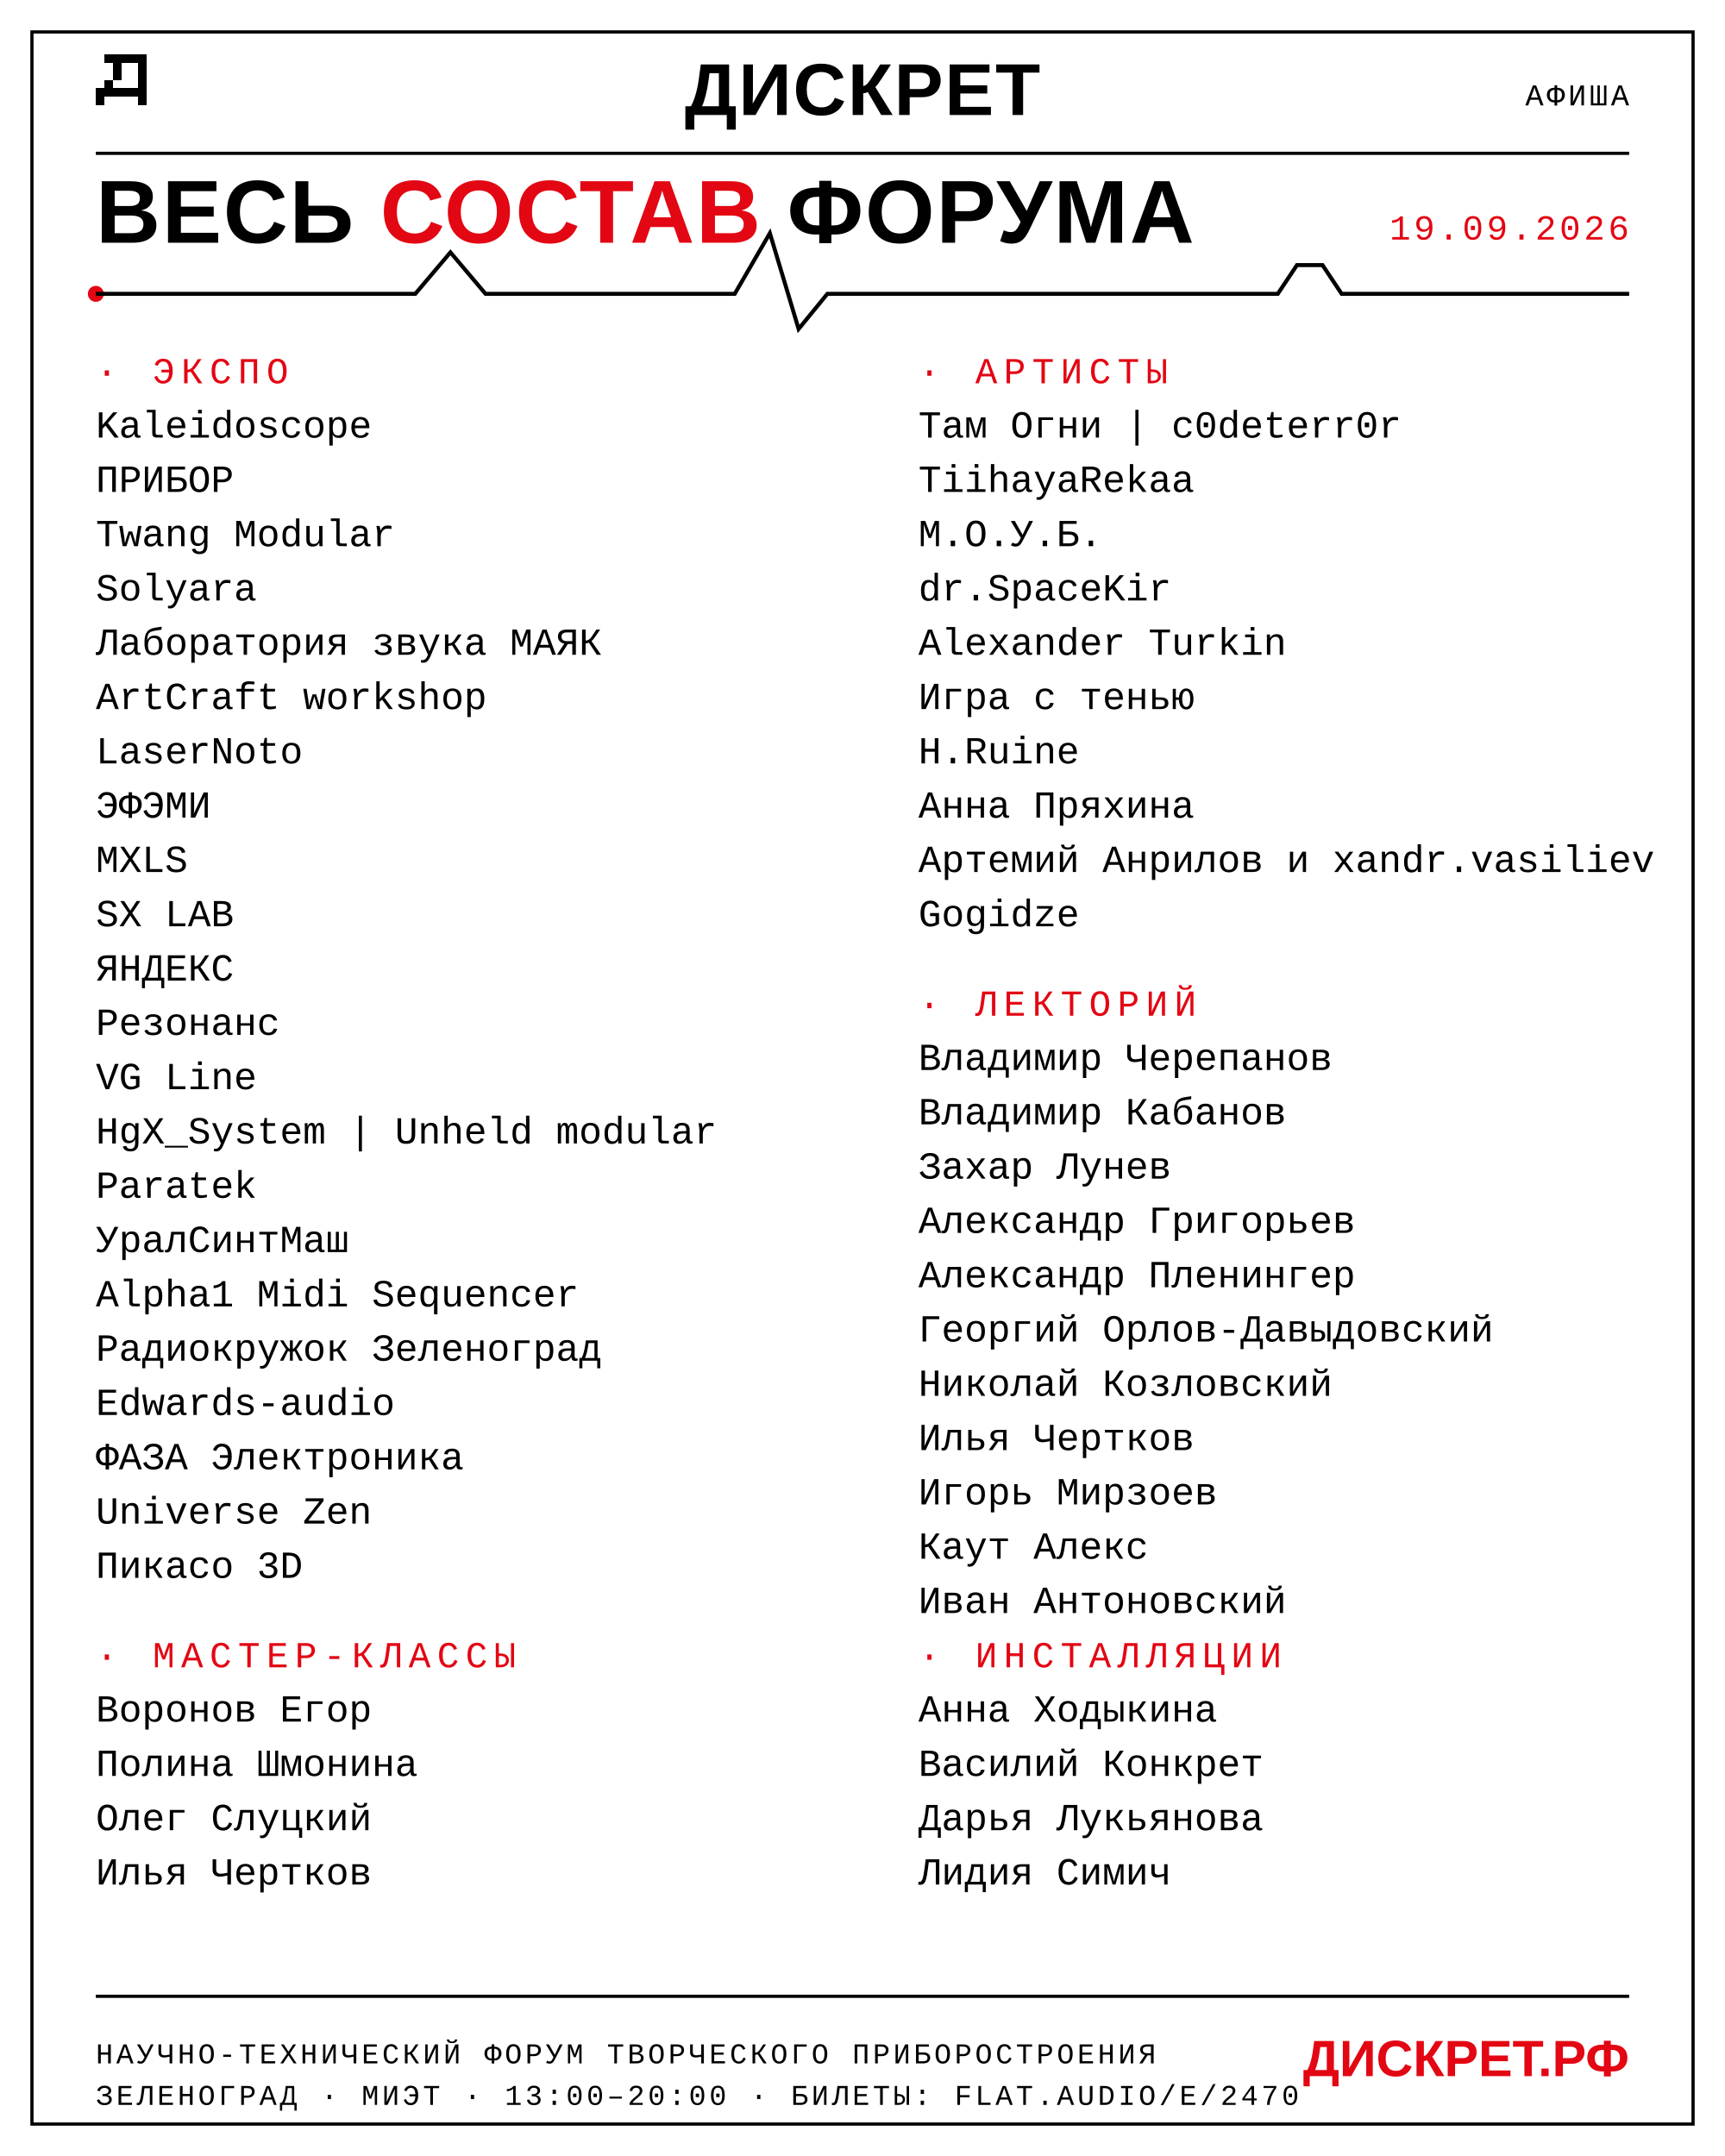
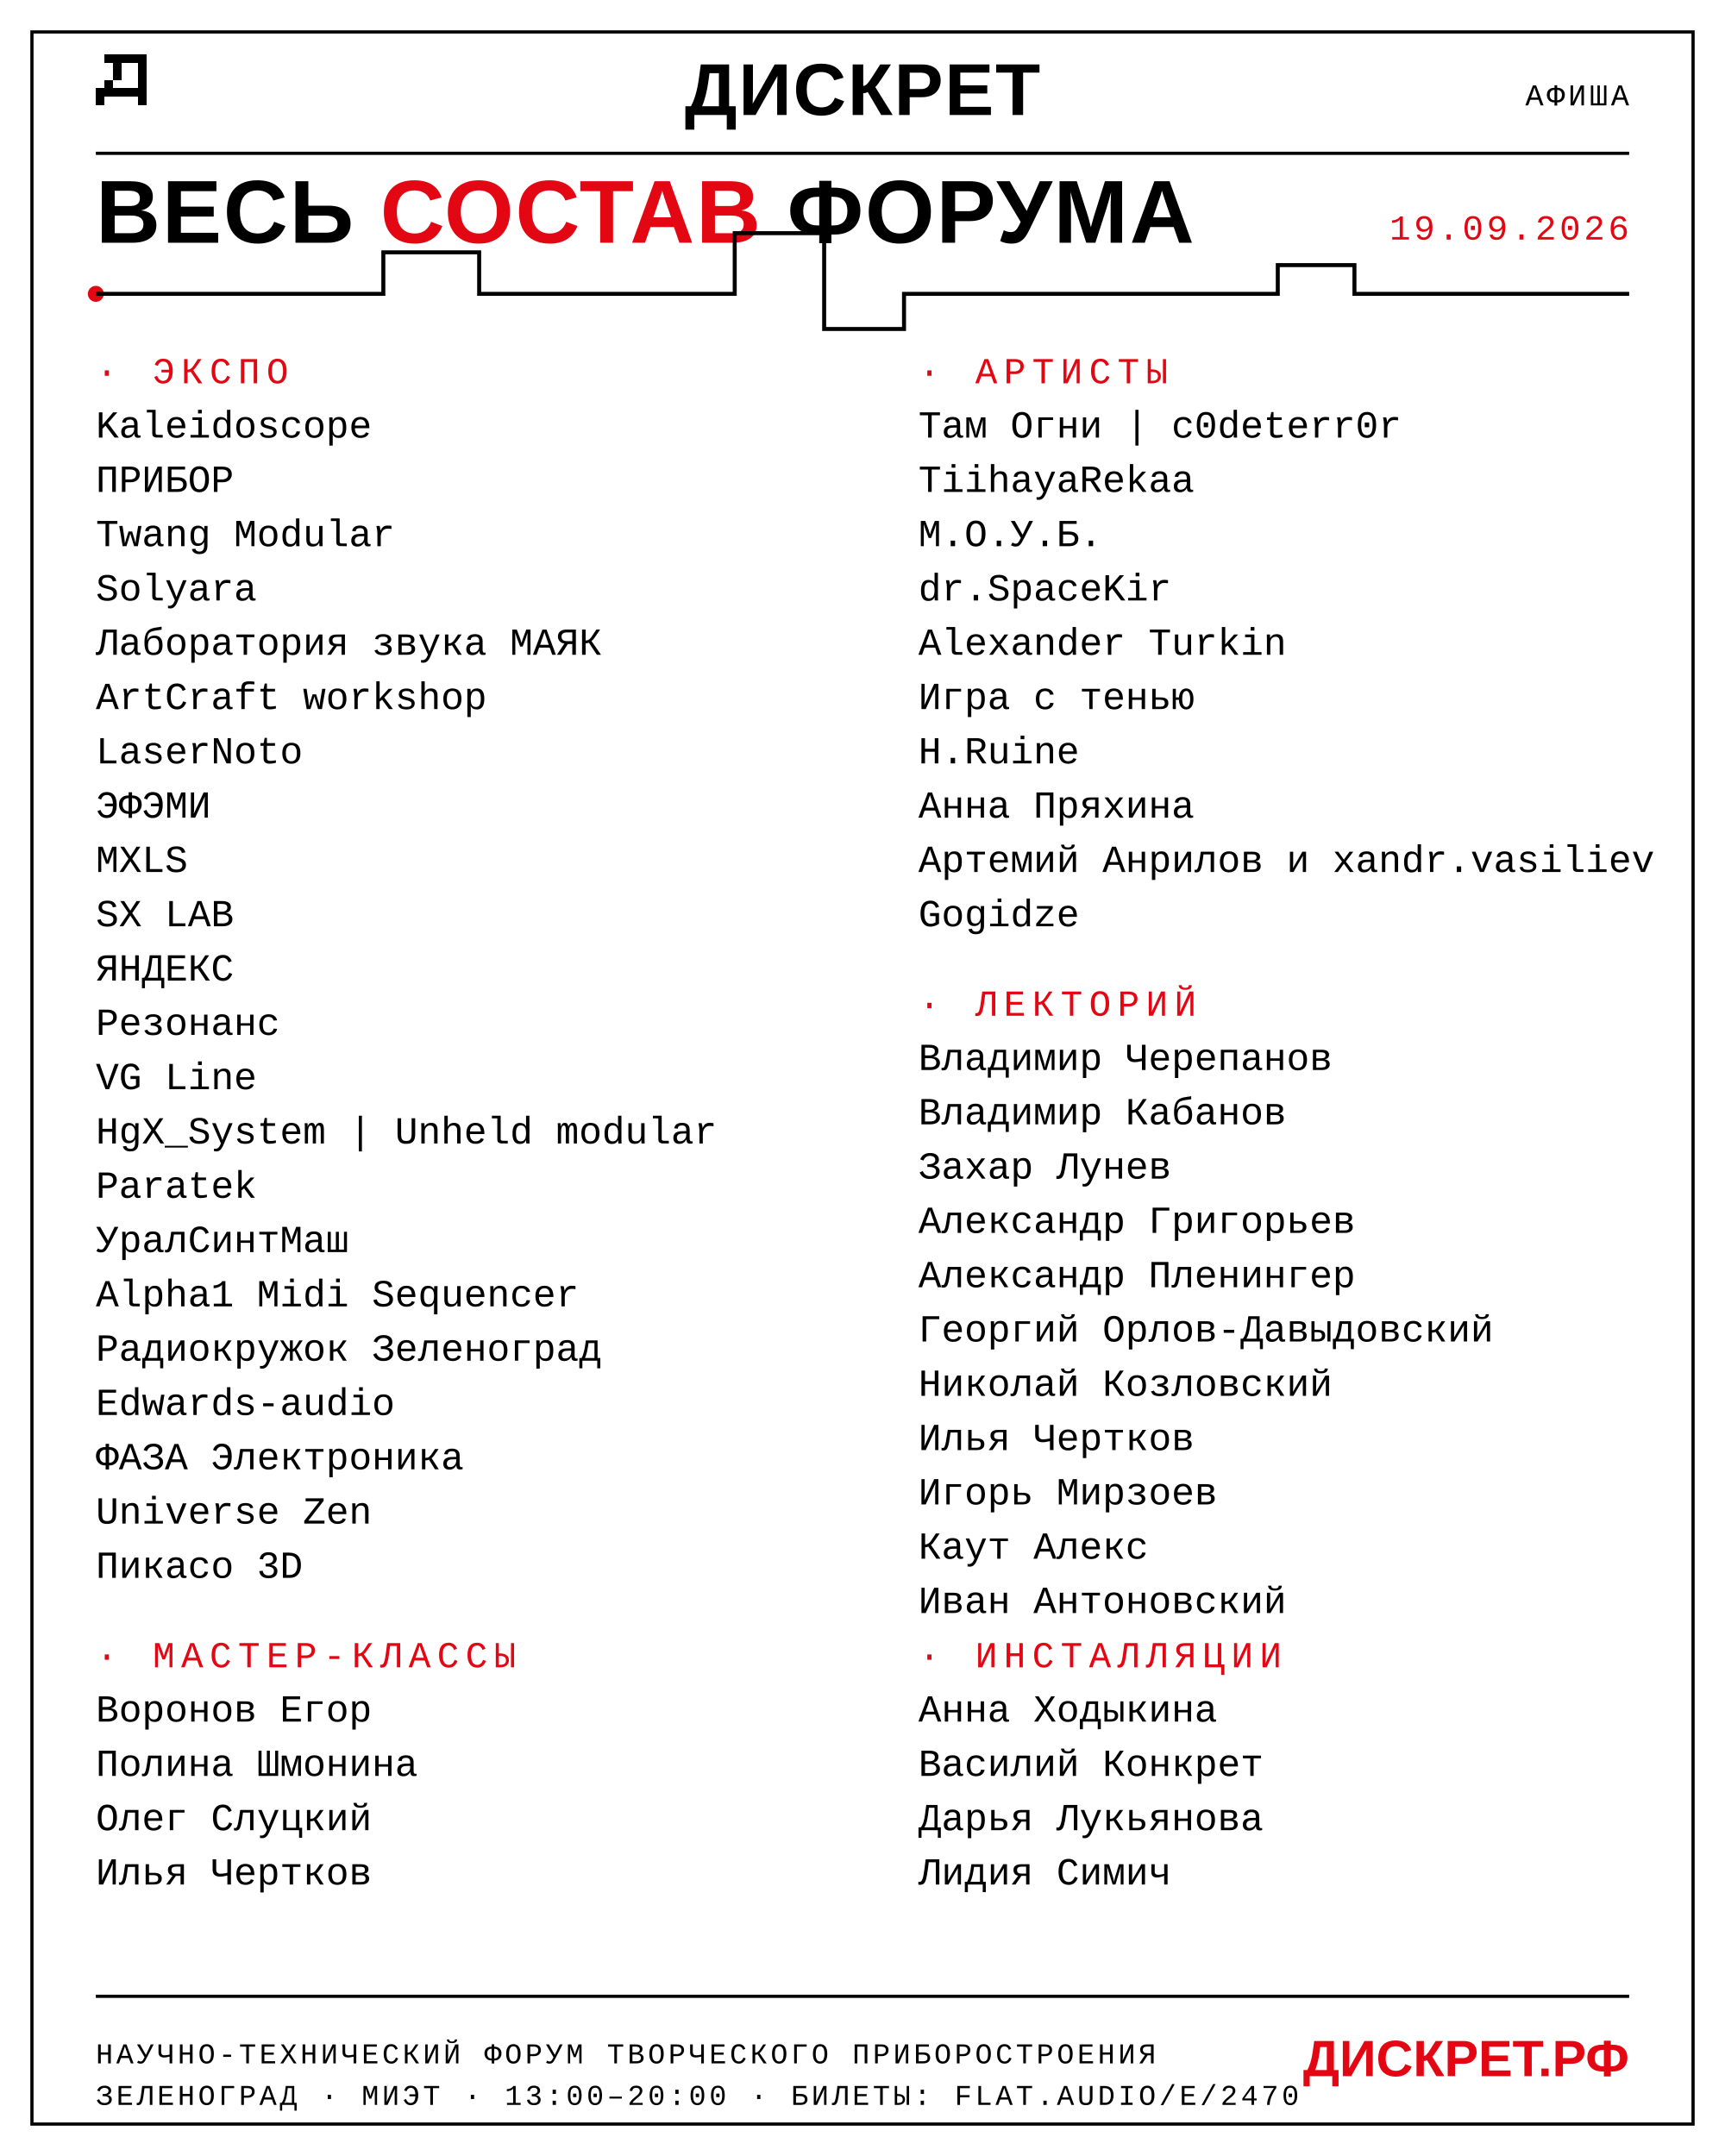
<svg xmlns="http://www.w3.org/2000/svg" width="1080" height="1350" viewBox="0 0 1080 1350" fill="none" font-family="'Arial Narrow','Helvetica Neue',Arial,sans-serif">
  <defs>
    <g id="logoD" shape-rendering="crispEdges" transform="scale(0.66667)">
      <rect x="10" y="0" width="2" height="12" />
      <rect x="2" y="0" width="8" height="2" />
      <rect x="4" y="2" width="2" height="4" />
      <rect x="2" y="6" width="2" height="2" />
      <rect x="0" y="8" width="12" height="2" />
      <rect x="0" y="10" width="2" height="2" />
    </g>
  </defs>
  <rect width="1080" height="1350" fill="#FFFFFF" />
  <rect x="20" y="20" width="1040" height="1310" fill="none" stroke="#000" stroke-width="2" />
  <use href="#logoD" fill="#000" transform="translate(60,34) scale(4.0)" />
  <text x="540" y="72" text-anchor="middle" font-weight="800" font-size="46" letter-spacing="1" fill="#000">ДИСКРЕТ</text>
  <text x="1020" y="66" text-anchor="end" font-family="'Courier New',monospace" font-size="19" letter-spacing="2" fill="#000">АФИША</text>
  <line x1="60" y1="96" x2="1020" y2="96" stroke="#000" stroke-width="2" />
  <text x="60" y="152" font-weight="800" font-size="56" letter-spacing="1" fill="#000">ВЕСЬ <tspan fill="#E30613">СОСТАВ</tspan> ФОРУМА</text>
  <text x="1020" y="150" text-anchor="end" font-family="'Courier New',monospace" font-size="22" letter-spacing="2" fill="#E30613">19.09.2026</text>
  <circle cx="60" cy="184" r="5" fill="#E30613" />
-   <polyline points="60,184 260,184 282,158 304,184 460,184 482,146 500,206 518,184 800,184 812,166 828,166 840,184 1020,184" fill="none" stroke="#000" stroke-width="2.5" />
+   <polyline points="60,184 240,184 240,158 300,158 300,184 460,184 460,146 516,146 516,206 566,206 566,184 800,184 800,166 848,166 848,184 1020,184" fill="none" stroke="#000" stroke-width="2.5" />
  <text x="60" y="240" font-family="'Courier New',monospace" font-size="23" letter-spacing="4" fill="#E30613">· ЭКСПО</text>
  <text x="60" y="274" font-family="'Courier New',monospace" font-size="24" fill="#000">Kaleidoscope</text>
  <text x="60" y="308" font-family="'Courier New',monospace" font-size="24" fill="#000">ПРИБОР</text>
  <text x="60" y="342" font-family="'Courier New',monospace" font-size="24" fill="#000">Twang Modular</text>
  <text x="60" y="376" font-family="'Courier New',monospace" font-size="24" fill="#000">Solyara</text>
  <text x="60" y="410" font-family="'Courier New',monospace" font-size="24" fill="#000">Лаборатория звука МАЯК</text>
  <text x="60" y="444" font-family="'Courier New',monospace" font-size="24" fill="#000">ArtCraft workshop</text>
  <text x="60" y="478" font-family="'Courier New',monospace" font-size="24" fill="#000">LaserNoto</text>
  <text x="60" y="512" font-family="'Courier New',monospace" font-size="24" fill="#000">ЭФЭМИ</text>
  <text x="60" y="546" font-family="'Courier New',monospace" font-size="24" fill="#000">MXLS</text>
  <text x="60" y="580" font-family="'Courier New',monospace" font-size="24" fill="#000">SX LAB</text>
  <text x="60" y="614" font-family="'Courier New',monospace" font-size="24" fill="#000">ЯНДЕКС</text>
  <text x="60" y="648" font-family="'Courier New',monospace" font-size="24" fill="#000">Резонанс</text>
  <text x="60" y="682" font-family="'Courier New',monospace" font-size="24" fill="#000">VG Line</text>
  <text x="60" y="716" font-family="'Courier New',monospace" font-size="24" fill="#000">HgX_System | Unheld modular</text>
  <text x="60" y="750" font-family="'Courier New',monospace" font-size="24" fill="#000">Paratek</text>
  <text x="60" y="784" font-family="'Courier New',monospace" font-size="24" fill="#000">УралСинтМаш</text>
  <text x="60" y="818" font-family="'Courier New',monospace" font-size="24" fill="#000">Alpha1 Midi Sequencer</text>
  <text x="60" y="852" font-family="'Courier New',monospace" font-size="24" fill="#000">Радиокружок Зеленоград</text>
  <text x="60" y="886" font-family="'Courier New',monospace" font-size="24" fill="#000">Edwards-audio</text>
  <text x="60" y="920" font-family="'Courier New',monospace" font-size="24" fill="#000">ФАЗА Электроника</text>
  <text x="60" y="954" font-family="'Courier New',monospace" font-size="24" fill="#000">Universe Zen</text>
  <text x="60" y="988" font-family="'Courier New',monospace" font-size="24" fill="#000">Пикасо 3D</text>
  <text x="575" y="240" font-family="'Courier New',monospace" font-size="23" letter-spacing="4" fill="#E30613">· АРТИСТЫ</text>
  <text x="575" y="274" font-family="'Courier New',monospace" font-size="24" fill="#000">Там Огни | c0deterr0r</text>
  <text x="575" y="308" font-family="'Courier New',monospace" font-size="24" fill="#000">TiihayaRekaa</text>
  <text x="575" y="342" font-family="'Courier New',monospace" font-size="24" fill="#000">М.О.У.Б.</text>
  <text x="575" y="376" font-family="'Courier New',monospace" font-size="24" fill="#000">dr.SpaceKir</text>
  <text x="575" y="410" font-family="'Courier New',monospace" font-size="24" fill="#000">Alexander Turkin</text>
  <text x="575" y="444" font-family="'Courier New',monospace" font-size="24" fill="#000">Игра с тенью</text>
  <text x="575" y="478" font-family="'Courier New',monospace" font-size="24" fill="#000">H.Ruine</text>
  <text x="575" y="512" font-family="'Courier New',monospace" font-size="24" fill="#000">Анна Пряхина</text>
  <text x="575" y="546" font-family="'Courier New',monospace" font-size="24" fill="#000">Артемий Анрилов и xandr.vasiliev</text>
  <text x="575" y="580" font-family="'Courier New',monospace" font-size="24" fill="#000">Gogidze</text>
  <text x="575" y="636" font-family="'Courier New',monospace" font-size="23" letter-spacing="4" fill="#E30613">· ЛЕКТОРИЙ</text>
  <text x="575" y="670" font-family="'Courier New',monospace" font-size="24" fill="#000">Владимир Черепанов</text>
  <text x="575" y="704" font-family="'Courier New',monospace" font-size="24" fill="#000">Владимир Кабанов</text>
  <text x="575" y="738" font-family="'Courier New',monospace" font-size="24" fill="#000">Захар Лунев</text>
  <text x="575" y="772" font-family="'Courier New',monospace" font-size="24" fill="#000">Александр Григорьев</text>
  <text x="575" y="806" font-family="'Courier New',monospace" font-size="24" fill="#000">Александр Пленингер</text>
  <text x="575" y="840" font-family="'Courier New',monospace" font-size="24" fill="#000">Георгий Орлов-Давыдовский</text>
  <text x="575" y="874" font-family="'Courier New',monospace" font-size="24" fill="#000">Николай Козловский</text>
  <text x="575" y="908" font-family="'Courier New',monospace" font-size="24" fill="#000">Илья Чертков</text>
  <text x="575" y="942" font-family="'Courier New',monospace" font-size="24" fill="#000">Игорь Мирзоев</text>
  <text x="575" y="976" font-family="'Courier New',monospace" font-size="24" fill="#000">Каут Алекс</text>
  <text x="575" y="1010" font-family="'Courier New',monospace" font-size="24" fill="#000">Иван Антоновский</text>
  <text x="60" y="1044" font-family="'Courier New',monospace" font-size="23" letter-spacing="4" fill="#E30613">· МАСТЕР-КЛАССЫ</text>
  <text x="60" y="1078" font-family="'Courier New',monospace" font-size="24" fill="#000">Воронов Егор</text>
  <text x="60" y="1112" font-family="'Courier New',monospace" font-size="24" fill="#000">Полина Шмонина</text>
  <text x="60" y="1146" font-family="'Courier New',monospace" font-size="24" fill="#000">Олег Слуцкий</text>
  <text x="60" y="1180" font-family="'Courier New',monospace" font-size="24" fill="#000">Илья Чертков</text>
  <text x="575" y="1044" font-family="'Courier New',monospace" font-size="23" letter-spacing="4" fill="#E30613">· ИНСТАЛЛЯЦИИ</text>
  <text x="575" y="1078" font-family="'Courier New',monospace" font-size="24" fill="#000">Анна Ходыкина</text>
  <text x="575" y="1112" font-family="'Courier New',monospace" font-size="24" fill="#000">Василий Конкрет</text>
  <text x="575" y="1146" font-family="'Courier New',monospace" font-size="24" fill="#000">Дарья Лукьянова</text>
  <text x="575" y="1180" font-family="'Courier New',monospace" font-size="24" fill="#000">Лидия Симич</text>
  <line x1="60" y1="1250" x2="1020" y2="1250" stroke="#000" stroke-width="2" />
  <text x="60" y="1292" font-family="'Courier New',monospace" font-size="18" letter-spacing="2" fill="#000">НАУЧНО-ТЕХНИЧЕСКИЙ ФОРУМ ТВОРЧЕСКОГО ПРИБОРОСТРОЕНИЯ</text>
  <text x="60" y="1318" font-family="'Courier New',monospace" font-size="18" letter-spacing="2" fill="#000">ЗЕЛЕНОГРАД · МИЭТ · 13:00–20:00 · БИЛЕТЫ: FLAT.AUDIO/E/2470</text>
  <text x="1020" y="1300" text-anchor="end" font-weight="800" font-size="32" fill="#E30613">ДИСКРЕТ.РФ</text>
</svg>
